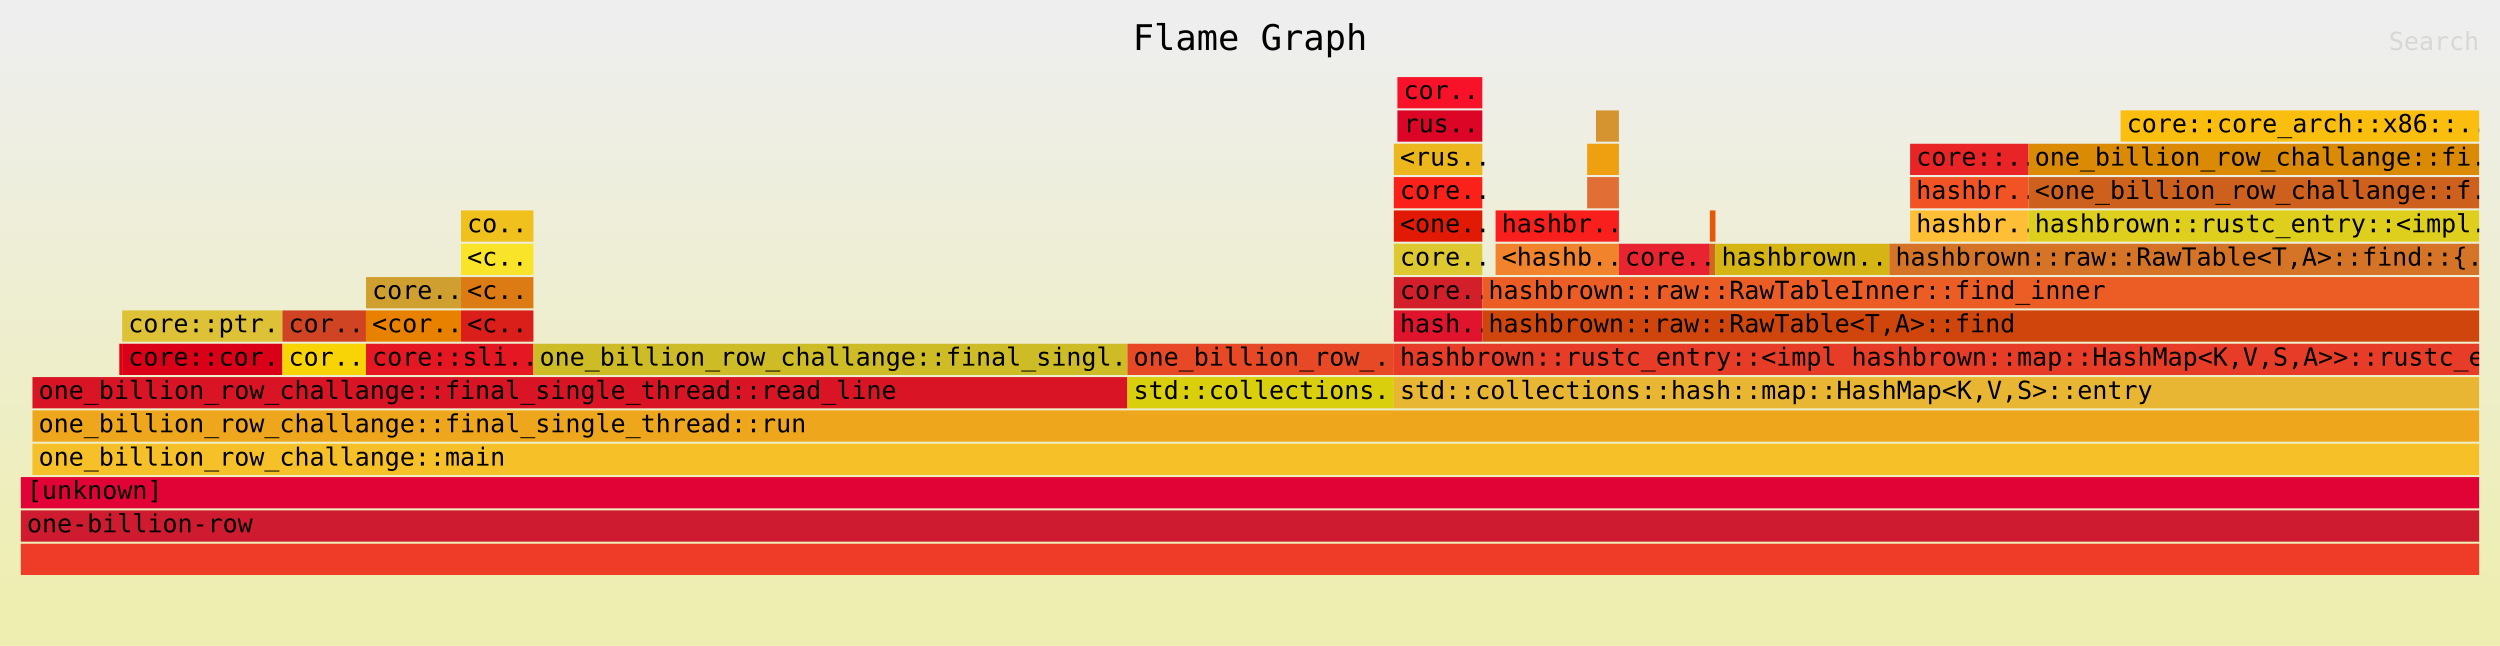
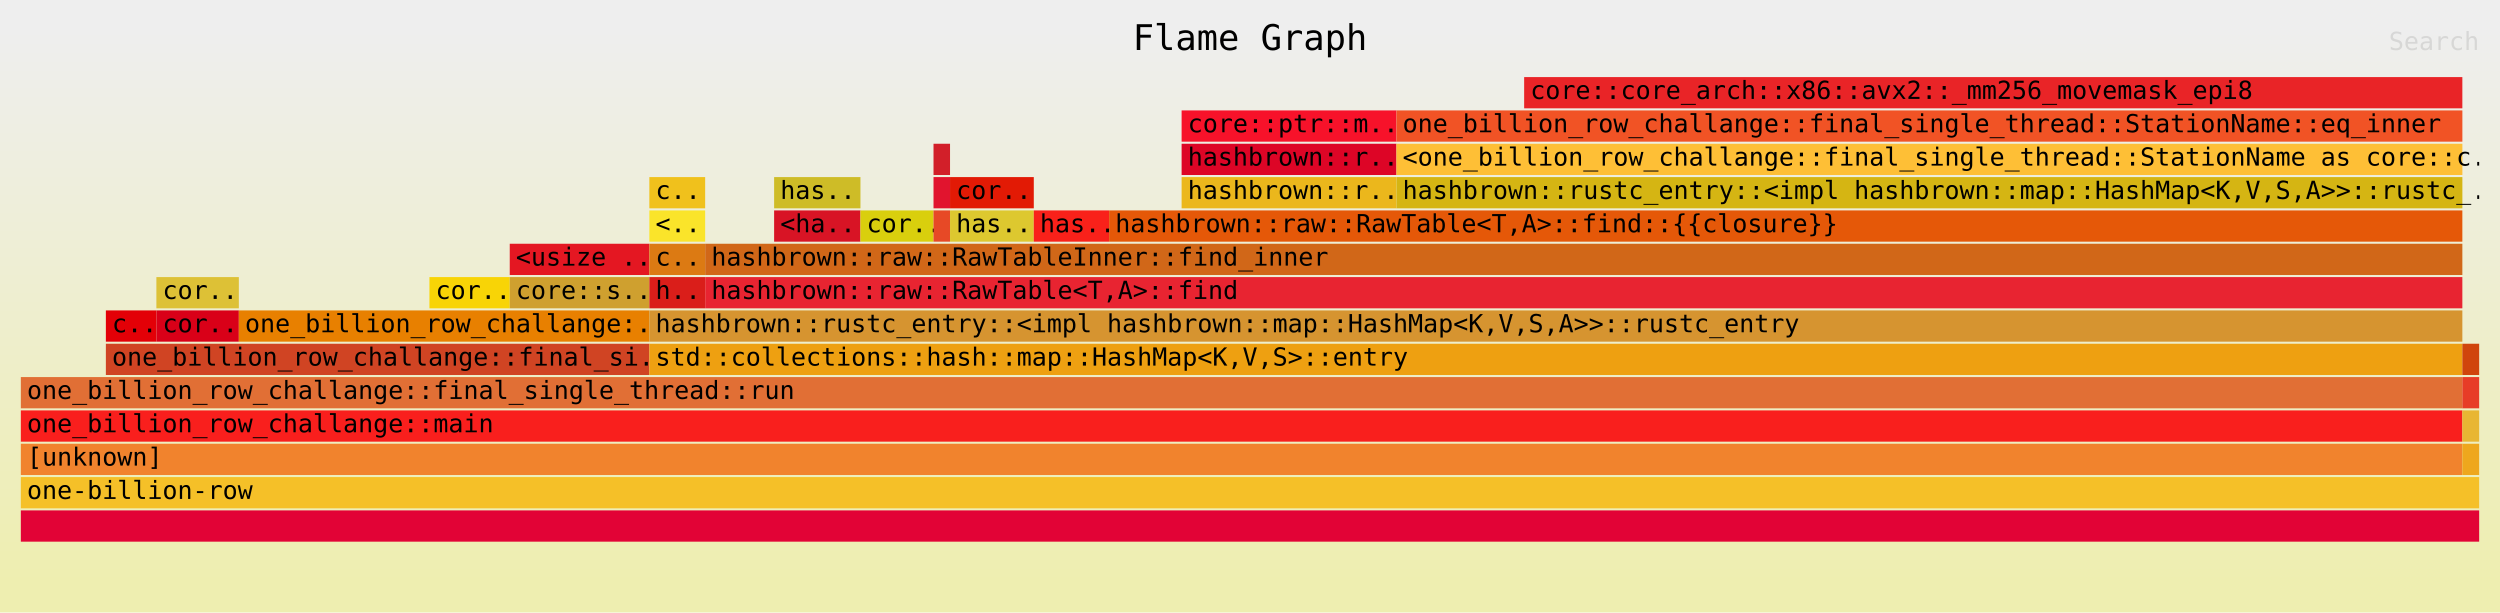
- <svg xmlns="http://www.w3.org/2000/svg" xmlns:ns1="http://github.com/jonhoo/inferno" version="1.1" width="1200" height="310" viewBox="0 0 1200 310">
+ <svg xmlns="http://www.w3.org/2000/svg" xmlns:ns1="http://github.com/jonhoo/inferno" version="1.1" width="1200" height="294" viewBox="0 0 1200 294">
  <defs>
    <linearGradient id="background" y1="0" y2="1" x1="0" x2="0">
      <stop stop-color="#eeeeee" offset="5%" />
      <stop stop-color="#eeeeb0" offset="95%" />
    </linearGradient>
  </defs>
  <style type="text/css">
text { font-family:monospace; font-size:12px }
#title { text-anchor:middle; font-size:17px; }
#matched { text-anchor:end; }
#search { text-anchor:end; opacity:0.1; cursor:pointer; }
#search:hover, #search.show { opacity:1; }
#subtitle { text-anchor:middle; font-color:rgb(160,160,160); }
#unzoom { cursor:pointer; }
#frames &gt; *:hover { stroke:black; stroke-width:0.5; cursor:pointer; }
.hide { display:none; }
.parent { opacity:0.5; }
</style>
-   <rect x="0" y="0" width="100%" height="310" fill="url(#background)" />
+   <rect x="0" y="0" width="100%" height="294" fill="url(#background)" />
  <text id="title" fill="rgb(0,0,0)" x="50%" y="24.00">Flame Graph</text>
-   <text id="details" fill="rgb(0,0,0)" x="10" y="293.00"> </text>
+   <text id="details" fill="rgb(0,0,0)" x="10" y="277.00"> </text>
  <text id="unzoom" class="hide" fill="rgb(0,0,0)" x="10" y="24.00">Reset Zoom</text>
  <text id="search" fill="rgb(0,0,0)" x="1190" y="24.00">Search</text>
-   <text id="matched" fill="rgb(0,0,0)" x="1190" y="293.00"> </text>
-   <svg id="frames" x="10" width="1180" total_samples="27586392033">
+   <text id="matched" fill="rgb(0,0,0)" x="1190" y="277.00"> </text>
+   <svg id="frames" x="10" width="1180" total_samples="73334916">
    <g>
-       <rect x="4.006%" y="165" width="0.115%" height="15" fill="rgb(227,0,7)" ns1:x="1105147153" ns1:w="31803722" />
-       <text x="4.256%" y="175.50" />
+       <rect x="3.459%" y="149" width="2.054%" height="15" fill="rgb(227,0,7)" ns1:x="2537035" ns1:w="1506620" />
+       <text x="3.709%" y="159.50">c..</text>
    </g>
    <g>
-       <rect x="4.121%" y="165" width="6.518%" height="15" fill="rgb(217,0,24)" ns1:x="1136950875" ns1:w="1798158251" />
-       <text x="4.371%" y="175.50">core::cor..</text>
+       <rect x="5.514%" y="149" width="3.354%" height="15" fill="rgb(217,0,24)" ns1:x="4043655" ns1:w="2459862" />
+       <text x="5.764%" y="159.50">cor..</text>
    </g>
    <g>
-       <rect x="4.121%" y="149" width="6.518%" height="15" fill="rgb(221,193,54)" ns1:x="1136950875" ns1:w="1798158251" />
-       <text x="4.371%" y="159.50">core::ptr..</text>
+       <rect x="5.514%" y="133" width="3.354%" height="15" fill="rgb(221,193,54)" ns1:x="4043655" ns1:w="2459862" />
+       <text x="5.764%" y="143.50">cor..</text>
    </g>
    <g>
-       <rect x="10.64%" y="165" width="3.399%" height="15" fill="rgb(248,212,6)" ns1:x="2935109126" ns1:w="937601813" />
-       <text x="10.89%" y="175.50">cor..</text>
+       <rect x="16.621%" y="133" width="3.267%" height="15" fill="rgb(248,212,6)" ns1:x="12189029" ns1:w="2395634" />
+       <text x="16.871%" y="143.50">cor..</text>
    </g>
    <g>
-       <rect x="10.64%" y="149" width="3.399%" height="15" fill="rgb(208,68,35)" ns1:x="2935109126" ns1:w="937601813" />
-       <text x="10.89%" y="159.50">cor..</text>
+       <rect x="3.459%" y="165" width="22.108%" height="15" fill="rgb(208,68,35)" ns1:x="2537035" ns1:w="16212617" />
+       <text x="3.709%" y="175.50">one_billion_row_challange::final_si..</text>
    </g>
    <g>
-       <rect x="14.039%" y="149" width="3.867%" height="15" fill="rgb(232,128,0)" ns1:x="3872710939" ns1:w="1066704548" />
-       <text x="14.289%" y="159.50">&lt;cor..</text>
+       <rect x="8.868%" y="149" width="16.699%" height="15" fill="rgb(232,128,0)" ns1:x="6503517" ns1:w="12246135" />
+       <text x="9.118%" y="159.50">one_billion_row_challange:..</text>
    </g>
    <g>
-       <rect x="14.039%" y="133" width="3.867%" height="15" fill="rgb(207,160,47)" ns1:x="3872710939" ns1:w="1066704548" />
-       <text x="14.289%" y="143.50">core..</text>
+       <rect x="19.888%" y="133" width="5.679%" height="15" fill="rgb(207,160,47)" ns1:x="14584663" ns1:w="4164989" />
+       <text x="20.138%" y="143.50">core::s..</text>
    </g>
    <g>
-       <rect x="14.039%" y="165" width="6.812%" height="15" fill="rgb(228,23,34)" ns1:x="3872710939" ns1:w="1879285959" />
-       <text x="14.289%" y="175.50">core::sli..</text>
+       <rect x="19.888%" y="117" width="5.679%" height="15" fill="rgb(228,23,34)" ns1:x="14584663" ns1:w="4164989" />
+       <text x="20.138%" y="127.50">&lt;usize ..</text>
    </g>
    <g>
-       <rect x="17.905%" y="149" width="2.946%" height="15" fill="rgb(218,30,26)" ns1:x="4939415487" ns1:w="812581411" />
-       <text x="18.155%" y="159.50">&lt;c..</text>
+       <rect x="25.567%" y="133" width="2.27%" height="15" fill="rgb(218,30,26)" ns1:x="18749652" ns1:w="1665032" />
+       <text x="25.817%" y="143.50">h..</text>
    </g>
    <g>
-       <rect x="17.905%" y="133" width="2.946%" height="15" fill="rgb(220,122,19)" ns1:x="4939415487" ns1:w="812581411" />
-       <text x="18.155%" y="143.50">&lt;c..</text>
+       <rect x="25.567%" y="117" width="2.27%" height="15" fill="rgb(220,122,19)" ns1:x="18749652" ns1:w="1665032" />
+       <text x="25.817%" y="127.50">c..</text>
    </g>
    <g>
-       <rect x="17.905%" y="117" width="2.946%" height="15" fill="rgb(250,228,42)" ns1:x="4939415487" ns1:w="812581411" />
-       <text x="18.155%" y="127.50">&lt;c..</text>
+       <rect x="25.567%" y="101" width="2.27%" height="15" fill="rgb(250,228,42)" ns1:x="18749652" ns1:w="1665032" />
+       <text x="25.817%" y="111.50">&lt;..</text>
    </g>
    <g>
-       <rect x="17.905%" y="101" width="2.946%" height="15" fill="rgb(240,193,28)" ns1:x="4939415487" ns1:w="812581411" />
-       <text x="18.155%" y="111.50">co..</text>
+       <rect x="25.567%" y="85" width="2.27%" height="15" fill="rgb(240,193,28)" ns1:x="18749652" ns1:w="1665032" />
+       <text x="25.817%" y="95.50">c..</text>
    </g>
    <g>
-       <rect x="0.473%" y="181" width="44.541%" height="15" fill="rgb(216,20,37)" ns1:x="130493776" ns1:w="12287147677" />
-       <text x="0.723%" y="191.50">one_billion_row_challange::final_single_thread::read_line</text>
+       <rect x="30.642%" y="101" width="3.512%" height="15" fill="rgb(216,20,37)" ns1:x="22471014" ns1:w="2575701" />
+       <text x="30.892%" y="111.50">&lt;ha..</text>
    </g>
    <g>
-       <rect x="20.851%" y="165" width="24.163%" height="15" fill="rgb(206,188,39)" ns1:x="5751996898" ns1:w="6665644555" />
-       <text x="21.101%" y="175.50">one_billion_row_challange::final_singl..</text>
+       <rect x="30.642%" y="85" width="3.512%" height="15" fill="rgb(206,188,39)" ns1:x="22471014" ns1:w="2575701" />
+       <text x="30.892%" y="95.50">has..</text>
    </g>
    <g>
-       <rect x="45.014%" y="181" width="10.838%" height="15" fill="rgb(217,207,13)" ns1:x="12417641453" ns1:w="2989757261" />
-       <text x="45.264%" y="191.50">std::collections..</text>
+       <rect x="34.154%" y="101" width="2.972%" height="15" fill="rgb(217,207,13)" ns1:x="25046715" ns1:w="2179542" />
+       <text x="34.404%" y="111.50">cor..</text>
    </g>
    <g>
-       <rect x="45.014%" y="165" width="10.838%" height="15" fill="rgb(231,73,38)" ns1:x="12417641453" ns1:w="2989757261" />
-       <text x="45.264%" y="175.50">one_billion_row_..</text>
+       <rect x="37.126%" y="101" width="0.672%" height="15" fill="rgb(231,73,38)" ns1:x="27226257" ns1:w="493005" />
+       <text x="37.376%" y="111.50" />
    </g>
    <g>
-       <rect x="55.851%" y="149" width="3.599%" height="15" fill="rgb(225,20,46)" ns1:x="15407398714" ns1:w="992693844" />
-       <text x="56.101%" y="159.50">hash..</text>
+       <rect x="37.126%" y="85" width="0.672%" height="15" fill="rgb(225,20,46)" ns1:x="27226257" ns1:w="493005" />
+       <text x="37.376%" y="95.50" />
    </g>
    <g>
-       <rect x="55.851%" y="133" width="3.599%" height="15" fill="rgb(210,31,41)" ns1:x="15407398714" ns1:w="992693844" />
-       <text x="56.101%" y="143.50">core..</text>
+       <rect x="37.126%" y="69" width="0.672%" height="15" fill="rgb(210,31,41)" ns1:x="27226257" ns1:w="493005" />
+       <text x="37.376%" y="79.50" />
    </g>
    <g>
-       <rect x="55.851%" y="117" width="3.599%" height="15" fill="rgb(221,200,47)" ns1:x="15407398714" ns1:w="992693844" />
-       <text x="56.101%" y="127.50">core..</text>
+       <rect x="37.798%" y="101" width="3.407%" height="15" fill="rgb(221,200,47)" ns1:x="27719262" ns1:w="2498604" />
+       <text x="38.048%" y="111.50">has..</text>
    </g>
    <g>
-       <rect x="55.851%" y="101" width="3.599%" height="15" fill="rgb(226,26,5)" ns1:x="15407398714" ns1:w="992693844" />
-       <text x="56.101%" y="111.50">&lt;one..</text>
+       <rect x="37.798%" y="85" width="3.407%" height="15" fill="rgb(226,26,5)" ns1:x="27719262" ns1:w="2498604" />
+       <text x="38.048%" y="95.50">cor..</text>
    </g>
    <g>
-       <rect x="55.851%" y="85" width="3.599%" height="15" fill="rgb(249,33,26)" ns1:x="15407398714" ns1:w="992693844" />
-       <text x="56.101%" y="95.50">core..</text>
+       <rect x="41.205%" y="101" width="3.064%" height="15" fill="rgb(249,33,26)" ns1:x="30217866" ns1:w="2247027" />
+       <text x="41.455%" y="111.50">has..</text>
    </g>
    <g>
-       <rect x="55.851%" y="69" width="3.599%" height="15" fill="rgb(235,183,28)" ns1:x="15407398714" ns1:w="992693844" />
-       <text x="56.101%" y="79.50">&lt;rus..</text>
+       <rect x="47.218%" y="85" width="8.739%" height="15" fill="rgb(235,183,28)" ns1:x="34627582" ns1:w="6408777" />
+       <text x="47.468%" y="95.50">hashbrown::r..</text>
    </g>
    <g>
-       <rect x="55.996%" y="53" width="3.454%" height="15" fill="rgb(221,5,38)" ns1:x="15447360858" ns1:w="952731700" />
-       <text x="56.246%" y="63.50">rus..</text>
+       <rect x="47.218%" y="69" width="8.739%" height="15" fill="rgb(221,5,38)" ns1:x="34627582" ns1:w="6408777" />
+       <text x="47.468%" y="79.50">hashbrown::r..</text>
    </g>
    <g>
-       <rect x="55.996%" y="37" width="3.454%" height="15" fill="rgb(247,18,42)" ns1:x="15447360858" ns1:w="952731700" />
-       <text x="56.246%" y="47.50">cor..</text>
+       <rect x="47.218%" y="53" width="8.739%" height="15" fill="rgb(247,18,42)" ns1:x="34627582" ns1:w="6408777" />
+       <text x="47.468%" y="63.50">core::ptr::m..</text>
    </g>
    <g>
-       <rect x="59.99%" y="117" width="5.017%" height="15" fill="rgb(241,131,45)" ns1:x="16548984578" ns1:w="1384031967" />
-       <text x="60.24%" y="127.50">&lt;hashb..</text>
+       <rect x="0%" y="213" width="99.316%" height="15" fill="rgb(241,131,45)" ns1:x="0" ns1:w="72833412" />
+       <text x="0.25%" y="223.50">[unknown]</text>
    </g>
    <g>
-       <rect x="59.99%" y="101" width="5.017%" height="15" fill="rgb(249,31,29)" ns1:x="16548984578" ns1:w="1384031967" />
-       <text x="60.24%" y="111.50">hashbr..</text>
+       <rect x="0%" y="197" width="99.316%" height="15" fill="rgb(249,31,29)" ns1:x="0" ns1:w="72833412" />
+       <text x="0.25%" y="207.50">one_billion_row_challange::main</text>
    </g>
    <g>
-       <rect x="63.715%" y="85" width="1.292%" height="15" fill="rgb(225,111,53)" ns1:x="17576712310" ns1:w="356304235" />
-       <text x="63.965%" y="95.50" />
+       <rect x="0%" y="181" width="99.316%" height="15" fill="rgb(225,111,53)" ns1:x="0" ns1:w="72833412" />
+       <text x="0.25%" y="191.50">one_billion_row_challange::final_single_thread::run</text>
    </g>
    <g>
-       <rect x="63.715%" y="69" width="1.292%" height="15" fill="rgb(238,160,17)" ns1:x="17576712310" ns1:w="356304235" />
-       <text x="63.965%" y="79.50" />
+       <rect x="25.567%" y="165" width="73.749%" height="15" fill="rgb(238,160,17)" ns1:x="18749652" ns1:w="54083760" />
+       <text x="25.817%" y="175.50">std::collections::hash::map::HashMap&lt;K,V,S&gt;::entry</text>
    </g>
    <g>
-       <rect x="64.074%" y="53" width="0.933%" height="15" fill="rgb(214,148,48)" ns1:x="17675758987" ns1:w="257257558" />
-       <text x="64.324%" y="63.50" />
+       <rect x="25.567%" y="149" width="73.749%" height="15" fill="rgb(214,148,48)" ns1:x="18749652" ns1:w="54083760" />
+       <text x="25.817%" y="159.50">hashbrown::rustc_entry::&lt;impl hashbrown::map::HashMap&lt;K,V,S,A&gt;&gt;::rustc_entry</text>
    </g>
    <g>
-       <rect x="65.007%" y="117" width="3.698%" height="15" fill="rgb(232,36,49)" ns1:x="17933016545" ns1:w="1020220645" />
-       <text x="65.257%" y="127.50">core..</text>
+       <rect x="27.838%" y="133" width="71.478%" height="15" fill="rgb(232,36,49)" ns1:x="20414684" ns1:w="52418728" />
+       <text x="28.088%" y="143.50">hashbrown::raw::RawTable&lt;T,A&gt;::find</text>
    </g>
    <g>
-       <rect x="68.705%" y="117" width="0.229%" height="15" fill="rgb(209,103,24)" ns1:x="18953237190" ns1:w="63028134" />
-       <text x="68.955%" y="127.50" />
+       <rect x="27.838%" y="117" width="71.478%" height="15" fill="rgb(209,103,24)" ns1:x="20414684" ns1:w="52418728" />
+       <text x="28.088%" y="127.50">hashbrown::raw::RawTableInner::find_inner</text>
    </g>
    <g>
-       <rect x="68.705%" y="101" width="0.229%" height="15" fill="rgb(229,88,8)" ns1:x="18953237190" ns1:w="63028134" />
-       <text x="68.955%" y="111.50" />
+       <rect x="44.269%" y="101" width="55.047%" height="15" fill="rgb(229,88,8)" ns1:x="32464893" ns1:w="40368519" />
+       <text x="44.519%" y="111.50">hashbrown::raw::RawTable&lt;T,A&gt;::find::{{closure}}</text>
    </g>
    <g>
-       <rect x="68.933%" y="117" width="7.074%" height="15" fill="rgb(213,181,19)" ns1:x="19016265324" ns1:w="1951408084" />
-       <text x="69.183%" y="127.50">hashbrown..</text>
+       <rect x="55.958%" y="85" width="43.359%" height="15" fill="rgb(213,181,19)" ns1:x="41036359" ns1:w="31797053" />
+       <text x="56.208%" y="95.50">hashbrown::rustc_entry::&lt;impl hashbrown::map::HashMap&lt;K,V,S,A&gt;&gt;::rustc_..</text>
    </g>
    <g>
-       <rect x="76.851%" y="101" width="4.821%" height="15" fill="rgb(254,191,54)" ns1:x="21200472183" ns1:w="1329797970" />
-       <text x="77.101%" y="111.50">hashbr..</text>
+       <rect x="55.958%" y="69" width="43.359%" height="15" fill="rgb(254,191,54)" ns1:x="41036359" ns1:w="31797053" />
+       <text x="56.208%" y="79.50">&lt;one_billion_row_challange::final_single_thread::StationName as core::c..</text>
    </g>
    <g>
-       <rect x="76.851%" y="85" width="4.821%" height="15" fill="rgb(241,83,37)" ns1:x="21200472183" ns1:w="1329797970" />
-       <text x="77.101%" y="95.50">hashbr..</text>
+       <rect x="55.958%" y="53" width="43.359%" height="15" fill="rgb(241,83,37)" ns1:x="41036359" ns1:w="31797053" />
+       <text x="56.208%" y="63.50">one_billion_row_challange::final_single_thread::StationName::eq_inner</text>
    </g>
    <g>
-       <rect x="76.851%" y="69" width="4.821%" height="15" fill="rgb(233,36,39)" ns1:x="21200472183" ns1:w="1329797970" />
-       <text x="77.101%" y="79.50">core::..</text>
+       <rect x="61.152%" y="37" width="38.164%" height="15" fill="rgb(233,36,39)" ns1:x="44845872" ns1:w="27987540" />
+       <text x="61.402%" y="47.50">core::core_arch::x86::avx2::_mm256_movemask_epi8</text>
    </g>
    <g>
-       <rect x="0%" y="229" width="99.998%" height="15" fill="rgb(226,3,54)" ns1:x="0" ns1:w="27585890529" />
-       <text x="0.25%" y="239.50">[unknown]</text>
+       <rect x="0%" y="245" width="100%" height="15" fill="rgb(226,3,54)" ns1:x="0" ns1:w="73334916" />
+       <text x="0.25%" y="255.50" />
    </g>
    <g>
-       <rect x="0.473%" y="213" width="99.525%" height="15" fill="rgb(245,192,40)" ns1:x="130493776" ns1:w="27455396753" />
-       <text x="0.723%" y="223.50">one_billion_row_challange::main</text>
+       <rect x="0%" y="229" width="100%" height="15" fill="rgb(245,192,40)" ns1:x="0" ns1:w="73334916" />
+       <text x="0.25%" y="239.50">one-billion-row</text>
    </g>
    <g>
-       <rect x="0.473%" y="197" width="99.525%" height="15" fill="rgb(238,167,29)" ns1:x="130493776" ns1:w="27455396753" />
-       <text x="0.723%" y="207.50">one_billion_row_challange::final_single_thread::run</text>
+       <rect x="99.316%" y="213" width="0.684%" height="15" fill="rgb(238,167,29)" ns1:x="72833412" ns1:w="501504" />
+       <text x="99.566%" y="223.50" />
    </g>
    <g>
-       <rect x="55.851%" y="181" width="44.147%" height="15" fill="rgb(232,182,51)" ns1:x="15407398714" ns1:w="12178491815" />
-       <text x="56.101%" y="191.50">std::collections::hash::map::HashMap&lt;K,V,S&gt;::entry</text>
+       <rect x="99.316%" y="197" width="0.684%" height="15" fill="rgb(232,182,51)" ns1:x="72833412" ns1:w="501504" />
+       <text x="99.566%" y="207.50" />
    </g>
    <g>
-       <rect x="55.851%" y="165" width="44.147%" height="15" fill="rgb(231,60,39)" ns1:x="15407398714" ns1:w="12178491815" />
-       <text x="56.101%" y="175.50">hashbrown::rustc_entry::&lt;impl hashbrown::map::HashMap&lt;K,V,S,A&gt;&gt;::rustc_e..</text>
+       <rect x="99.316%" y="181" width="0.684%" height="15" fill="rgb(231,60,39)" ns1:x="72833412" ns1:w="501504" />
+       <text x="99.566%" y="191.50" />
    </g>
    <g>
-       <rect x="59.45%" y="149" width="40.548%" height="15" fill="rgb(208,69,12)" ns1:x="16400092558" ns1:w="11185797971" />
-       <text x="59.7%" y="159.50">hashbrown::raw::RawTable&lt;T,A&gt;::find</text>
-     </g>
-     <g>
-       <rect x="59.45%" y="133" width="40.548%" height="15" fill="rgb(235,93,37)" ns1:x="16400092558" ns1:w="11185797971" />
-       <text x="59.7%" y="143.50">hashbrown::raw::RawTableInner::find_inner</text>
-     </g>
-     <g>
-       <rect x="76.007%" y="117" width="23.991%" height="15" fill="rgb(213,116,39)" ns1:x="20967673408" ns1:w="6618217121" />
-       <text x="76.257%" y="127.50">hashbrown::raw::RawTable&lt;T,A&gt;::find::{..</text>
-     </g>
-     <g>
-       <rect x="81.672%" y="101" width="18.326%" height="15" fill="rgb(222,207,29)" ns1:x="22530270153" ns1:w="5055620376" />
-       <text x="81.922%" y="111.50">hashbrown::rustc_entry::&lt;impl..</text>
-     </g>
-     <g>
-       <rect x="81.672%" y="85" width="18.326%" height="15" fill="rgb(206,96,30)" ns1:x="22530270153" ns1:w="5055620376" />
-       <text x="81.922%" y="95.50">&lt;one_billion_row_challange::f..</text>
-     </g>
-     <g>
-       <rect x="81.672%" y="69" width="18.326%" height="15" fill="rgb(218,138,4)" ns1:x="22530270153" ns1:w="5055620376" />
-       <text x="81.922%" y="79.50">one_billion_row_challange::fi..</text>
-     </g>
-     <g>
-       <rect x="85.413%" y="53" width="14.585%" height="15" fill="rgb(250,191,14)" ns1:x="23562396790" ns1:w="4023493739" />
-       <text x="85.663%" y="63.50">core::core_arch::x86::..</text>
-     </g>
-     <g>
-       <rect x="0%" y="261" width="100%" height="15" fill="rgb(239,60,40)" ns1:x="0" ns1:w="27586392033" />
-       <text x="0.25%" y="271.50" />
-     </g>
-     <g>
-       <rect x="0%" y="245" width="100%" height="15" fill="rgb(206,27,48)" ns1:x="0" ns1:w="27586392033" />
-       <text x="0.25%" y="255.50">one-billion-row</text>
+       <rect x="99.316%" y="165" width="0.684%" height="15" fill="rgb(208,69,12)" ns1:x="72833412" ns1:w="501504" />
+       <text x="99.566%" y="175.50" />
    </g>
  </svg>
</svg>
